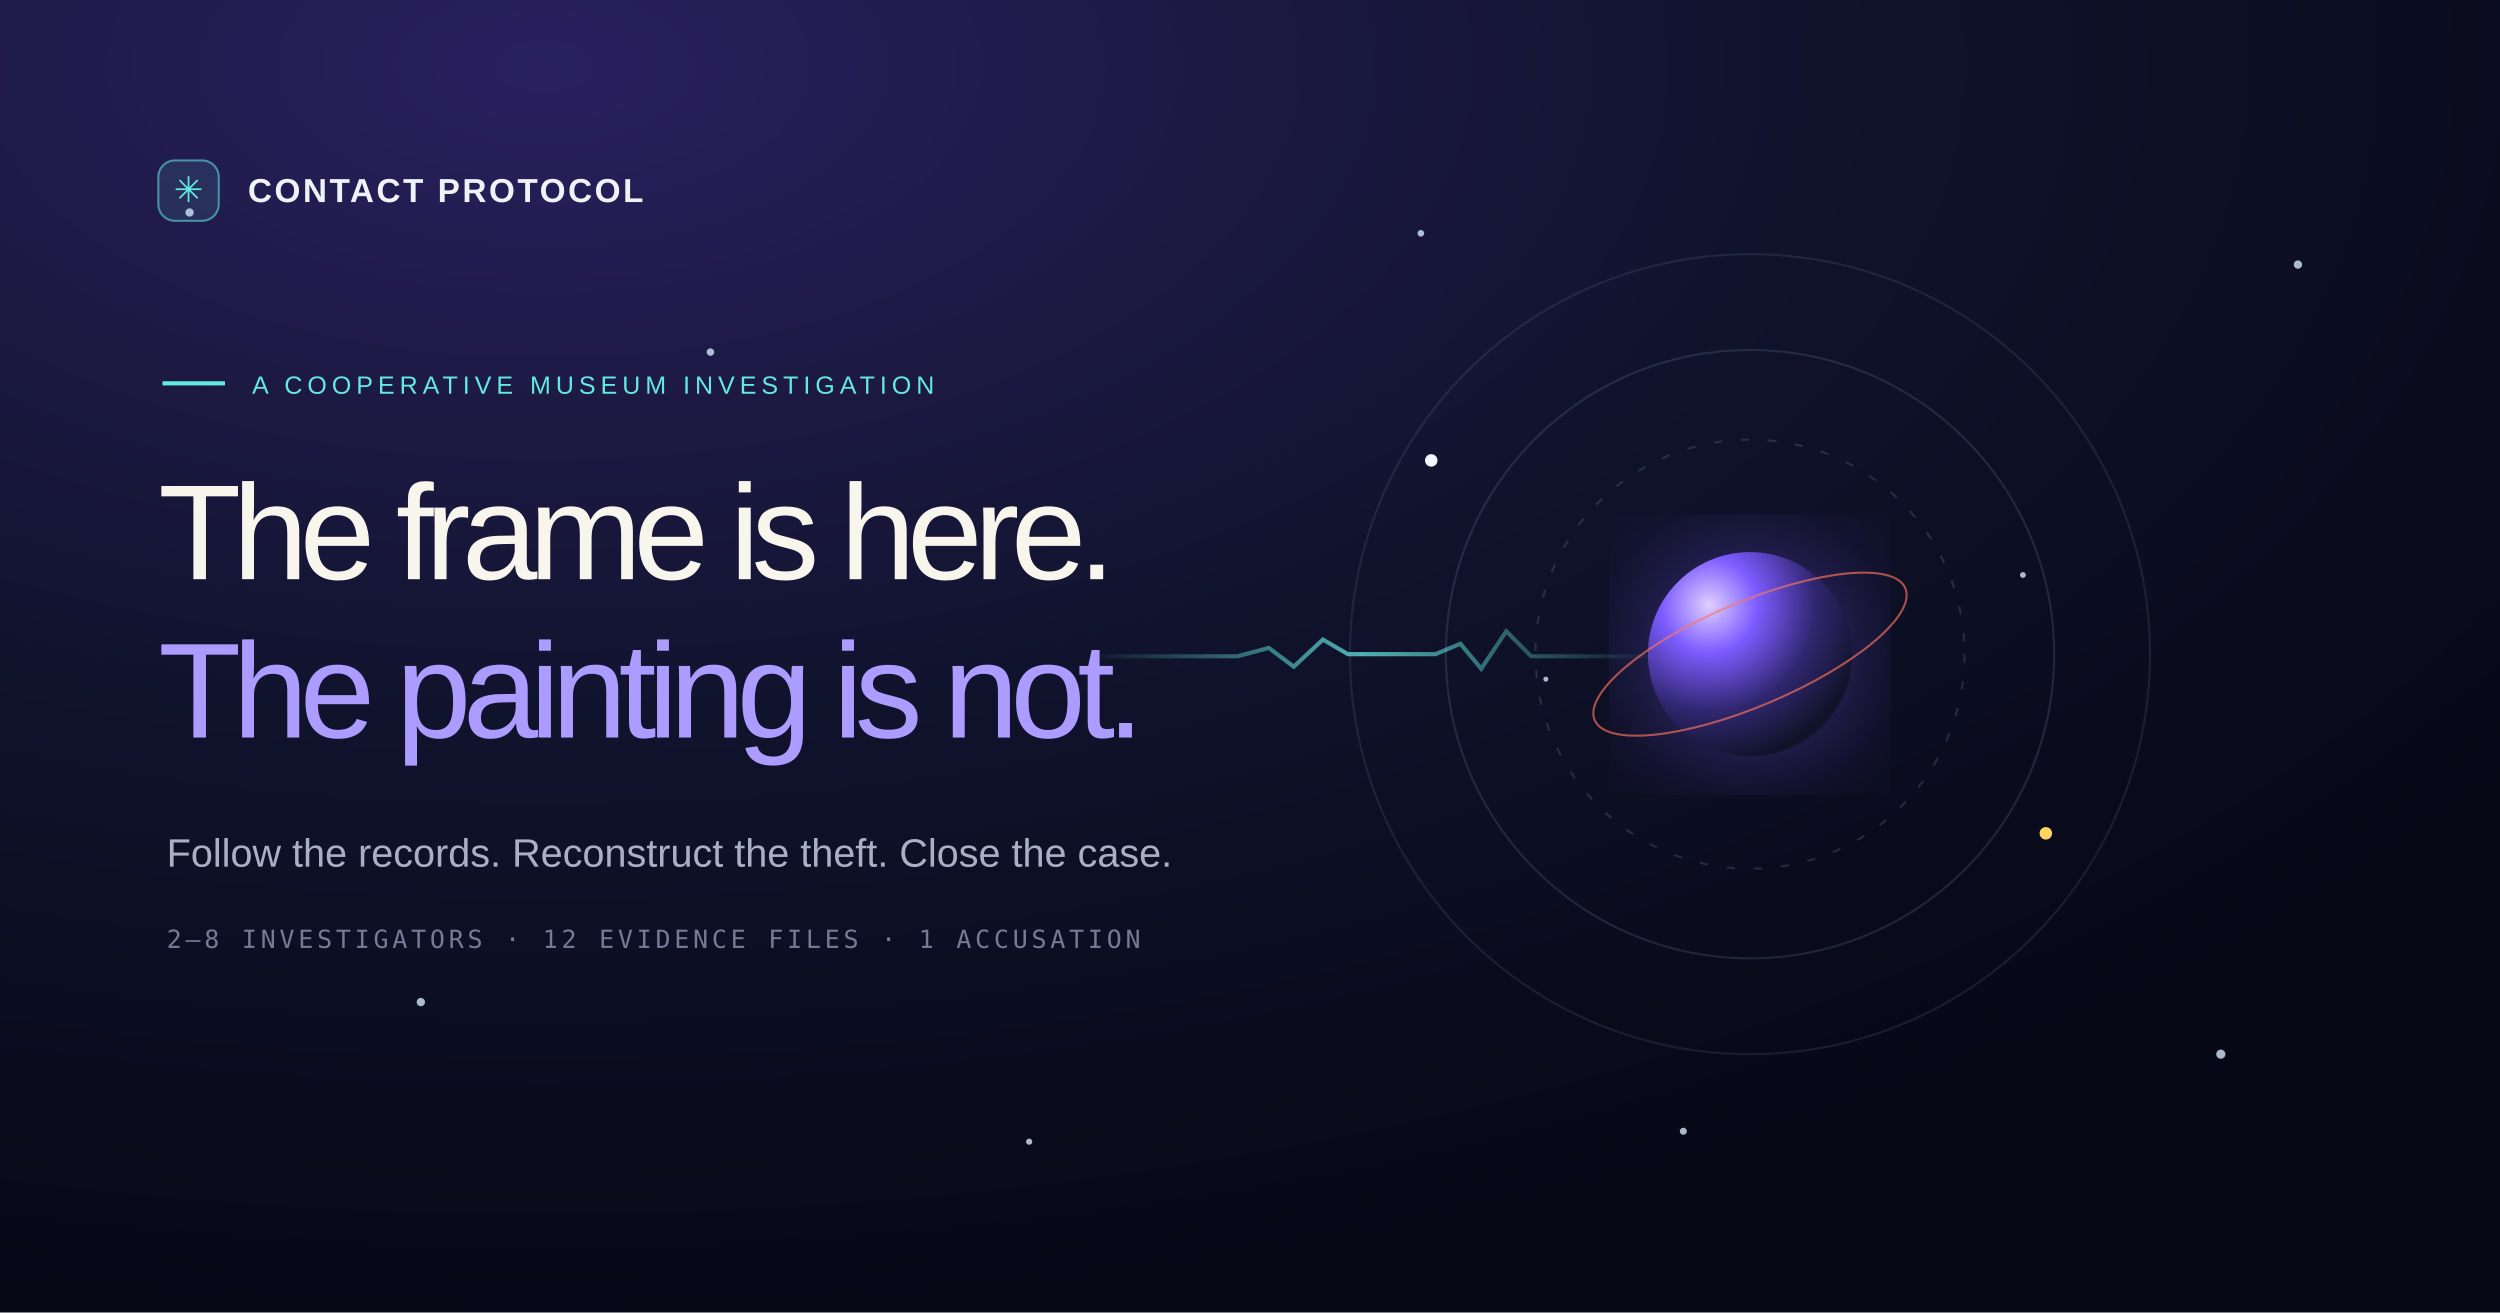
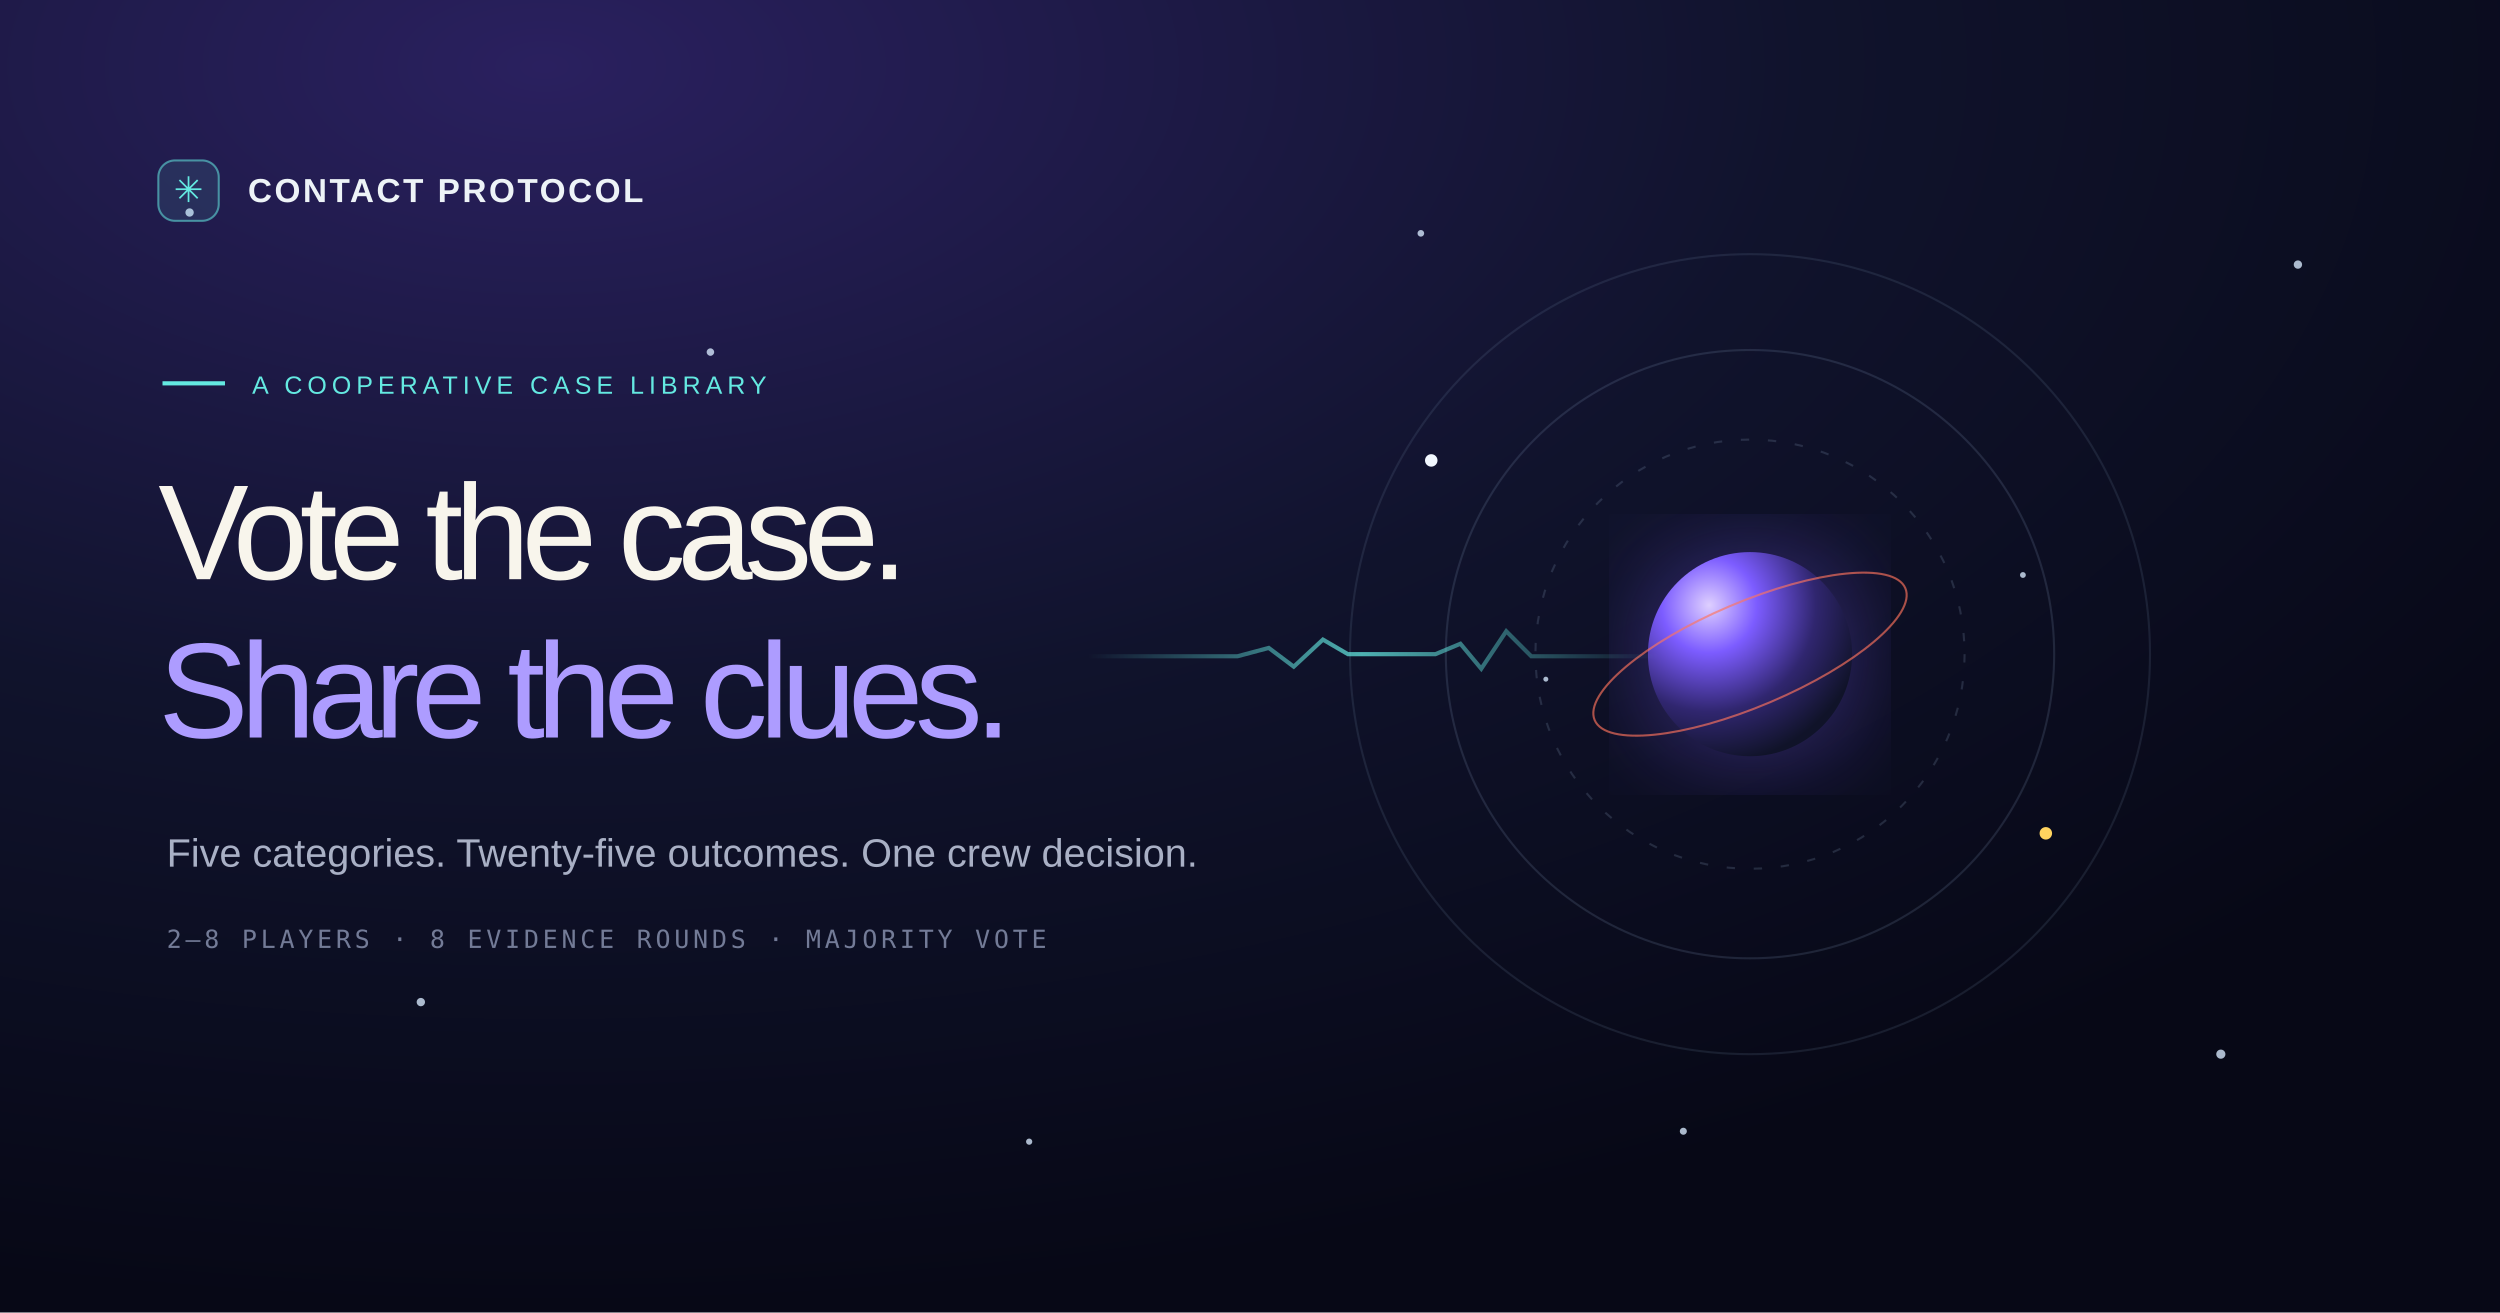
<svg xmlns="http://www.w3.org/2000/svg" width="1200" height="630" viewBox="0 0 1200 630">
  <defs>
    <radialGradient id="bg" cx="22%" cy="5%" r="95%">
      <stop stop-color="#2a205f" />
      <stop offset=".53" stop-color="#10132c" />
      <stop offset="1" stop-color="#070816" />
    </radialGradient>
    <radialGradient id="planet" cx="30%" cy="26%" r="78%">
      <stop stop-color="#decfff" />
      <stop offset=".3" stop-color="#7c5cff" />
      <stop offset=".67" stop-color="#30266f" />
      <stop offset="1" stop-color="#101329" />
    </radialGradient>
    <linearGradient id="beam" x1="0" y1="0" x2="1" y2="0">
      <stop stop-color="#64e9e1" stop-opacity="0" />
      <stop offset=".48" stop-color="#64e9e1" />
      <stop offset="1" stop-color="#64e9e1" stop-opacity="0" />
    </linearGradient>
    <filter id="glow">
      <feGaussianBlur stdDeviation="22" />
    </filter>
  </defs>
  <rect width="1200" height="630" fill="url(#bg)" />
  <g fill="#d9ebff" opacity=".78">
    <circle cx="91" cy="102" r="2" />
    <circle cx="202" cy="481" r="2" />
    <circle cx="341" cy="169" r="1.8" />
    <circle cx="494" cy="548" r="1.5" />
    <circle cx="682" cy="112" r="1.6" />
    <circle cx="1103" cy="127" r="2" />
    <circle cx="1066" cy="506" r="2.2" />
    <circle cx="808" cy="543" r="1.7" />
    <circle cx="971" cy="276" r="1.4" />
    <circle cx="742" cy="326" r="1.2" />
  </g>
  <g transform="translate(840 314)">
    <circle r="192" fill="none" stroke="#879fbd" stroke-opacity=".14" />
    <circle r="146" fill="none" stroke="#879fbd" stroke-opacity=".18" />
    <circle r="103" fill="none" stroke="#879fbd" stroke-opacity=".21" stroke-dasharray="4 9" />
    <circle r="56" fill="#7c5cff" opacity=".3" filter="url(#glow)" />
    <circle r="49" fill="url(#planet)" />
    <ellipse rx="81" ry="25" fill="none" stroke="#ff735d" stroke-opacity=".65" transform="rotate(-23)" />
    <circle cx="-153" cy="-93" r="3" fill="#f2f8ff" />
    <circle cx="142" cy="86" r="3" fill="#ffd45f" />
  </g>
  <path d="M522 315h72l15-4 12 9 14-13 12 7h42l12-5 10 12 12-18 12 12h61" fill="none" stroke="url(#beam)" stroke-width="2" opacity=".74" />
  <g font-family="Arial, Helvetica, sans-serif">
    <rect x="76" y="77" width="29" height="29" rx="8" fill="#64e9e1" fill-opacity=".1" stroke="#64e9e1" stroke-opacity=".55" />
    <text x="90.5" y="97" fill="#64e9e1" font-size="17" text-anchor="middle">✳</text>
    <text x="119" y="97" fill="#edf3f7" font-size="16" font-weight="700" letter-spacing="1.2">CONTACT PROTOCOL</text>
    <path d="M78 184h30" stroke="#64e9e1" stroke-width="2" />
-     <text x="121" y="189" fill="#64e9e1" font-size="12" letter-spacing="2.4">A COOPERATIVE MUSEUM INVESTIGATION</text>
-     <text x="76" y="278" fill="#f8f5ec" font-size="65" font-weight="500" letter-spacing="-4">The frame is here.</text>
-     <text x="76" y="354" fill="#ad9cff" font-size="65" font-weight="500" letter-spacing="-4">The painting is not.</text>
-     <text x="80" y="416" fill="#a9b0c5" font-size="19">Follow the records. Reconstruct the theft. Close the case.</text>
-     <text x="80" y="455" fill="#737b97" font-size="12" font-family="monospace" letter-spacing="1.8">2–8 INVESTIGATORS  ·  12 EVIDENCE FILES  ·  1 ACCUSATION</text>
+     <text x="121" y="189" fill="#64e9e1" font-size="12" letter-spacing="2.4">A COOPERATIVE CASE LIBRARY</text>
+     <text x="76" y="278" fill="#f8f5ec" font-size="65" font-weight="500" letter-spacing="-4">Vote the case.</text>
+     <text x="76" y="354" fill="#ad9cff" font-size="65" font-weight="500" letter-spacing="-4">Share the clues.</text>
+     <text x="80" y="416" fill="#a9b0c5" font-size="19">Five categories. Twenty-five outcomes. One crew decision.</text>
+     <text x="80" y="455" fill="#737b97" font-size="12" font-family="monospace" letter-spacing="1.8">2–8 PLAYERS  ·  8 EVIDENCE ROUNDS  ·  MAJORITY VOTE</text>
  </g>
</svg>
